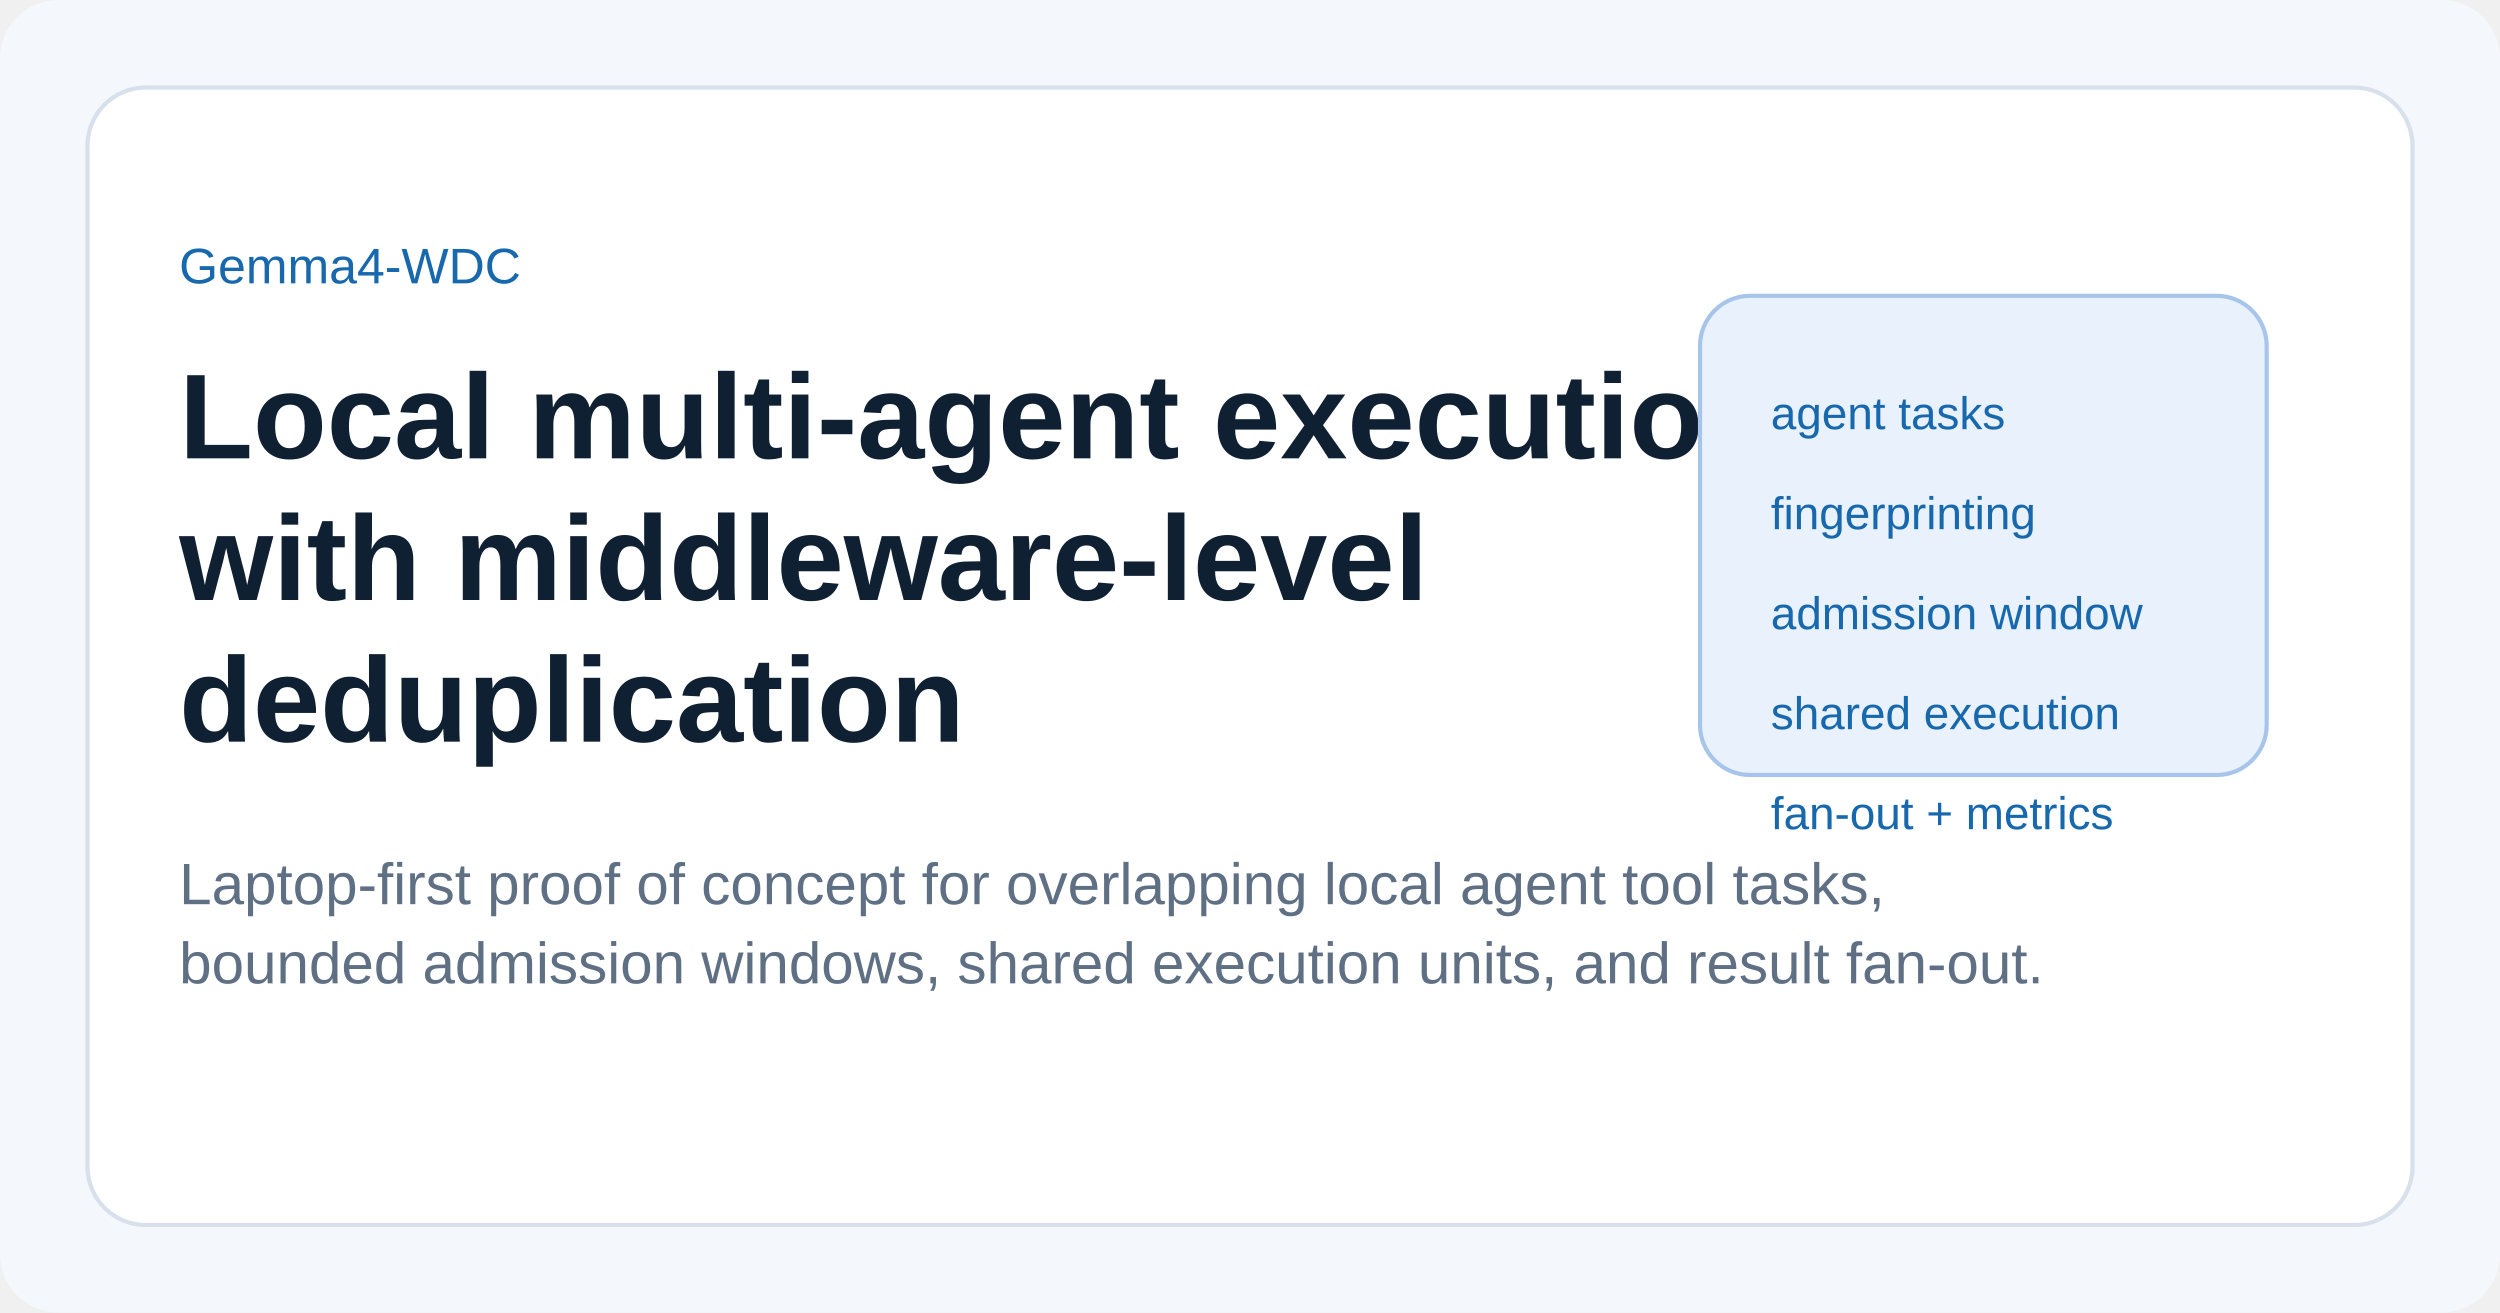
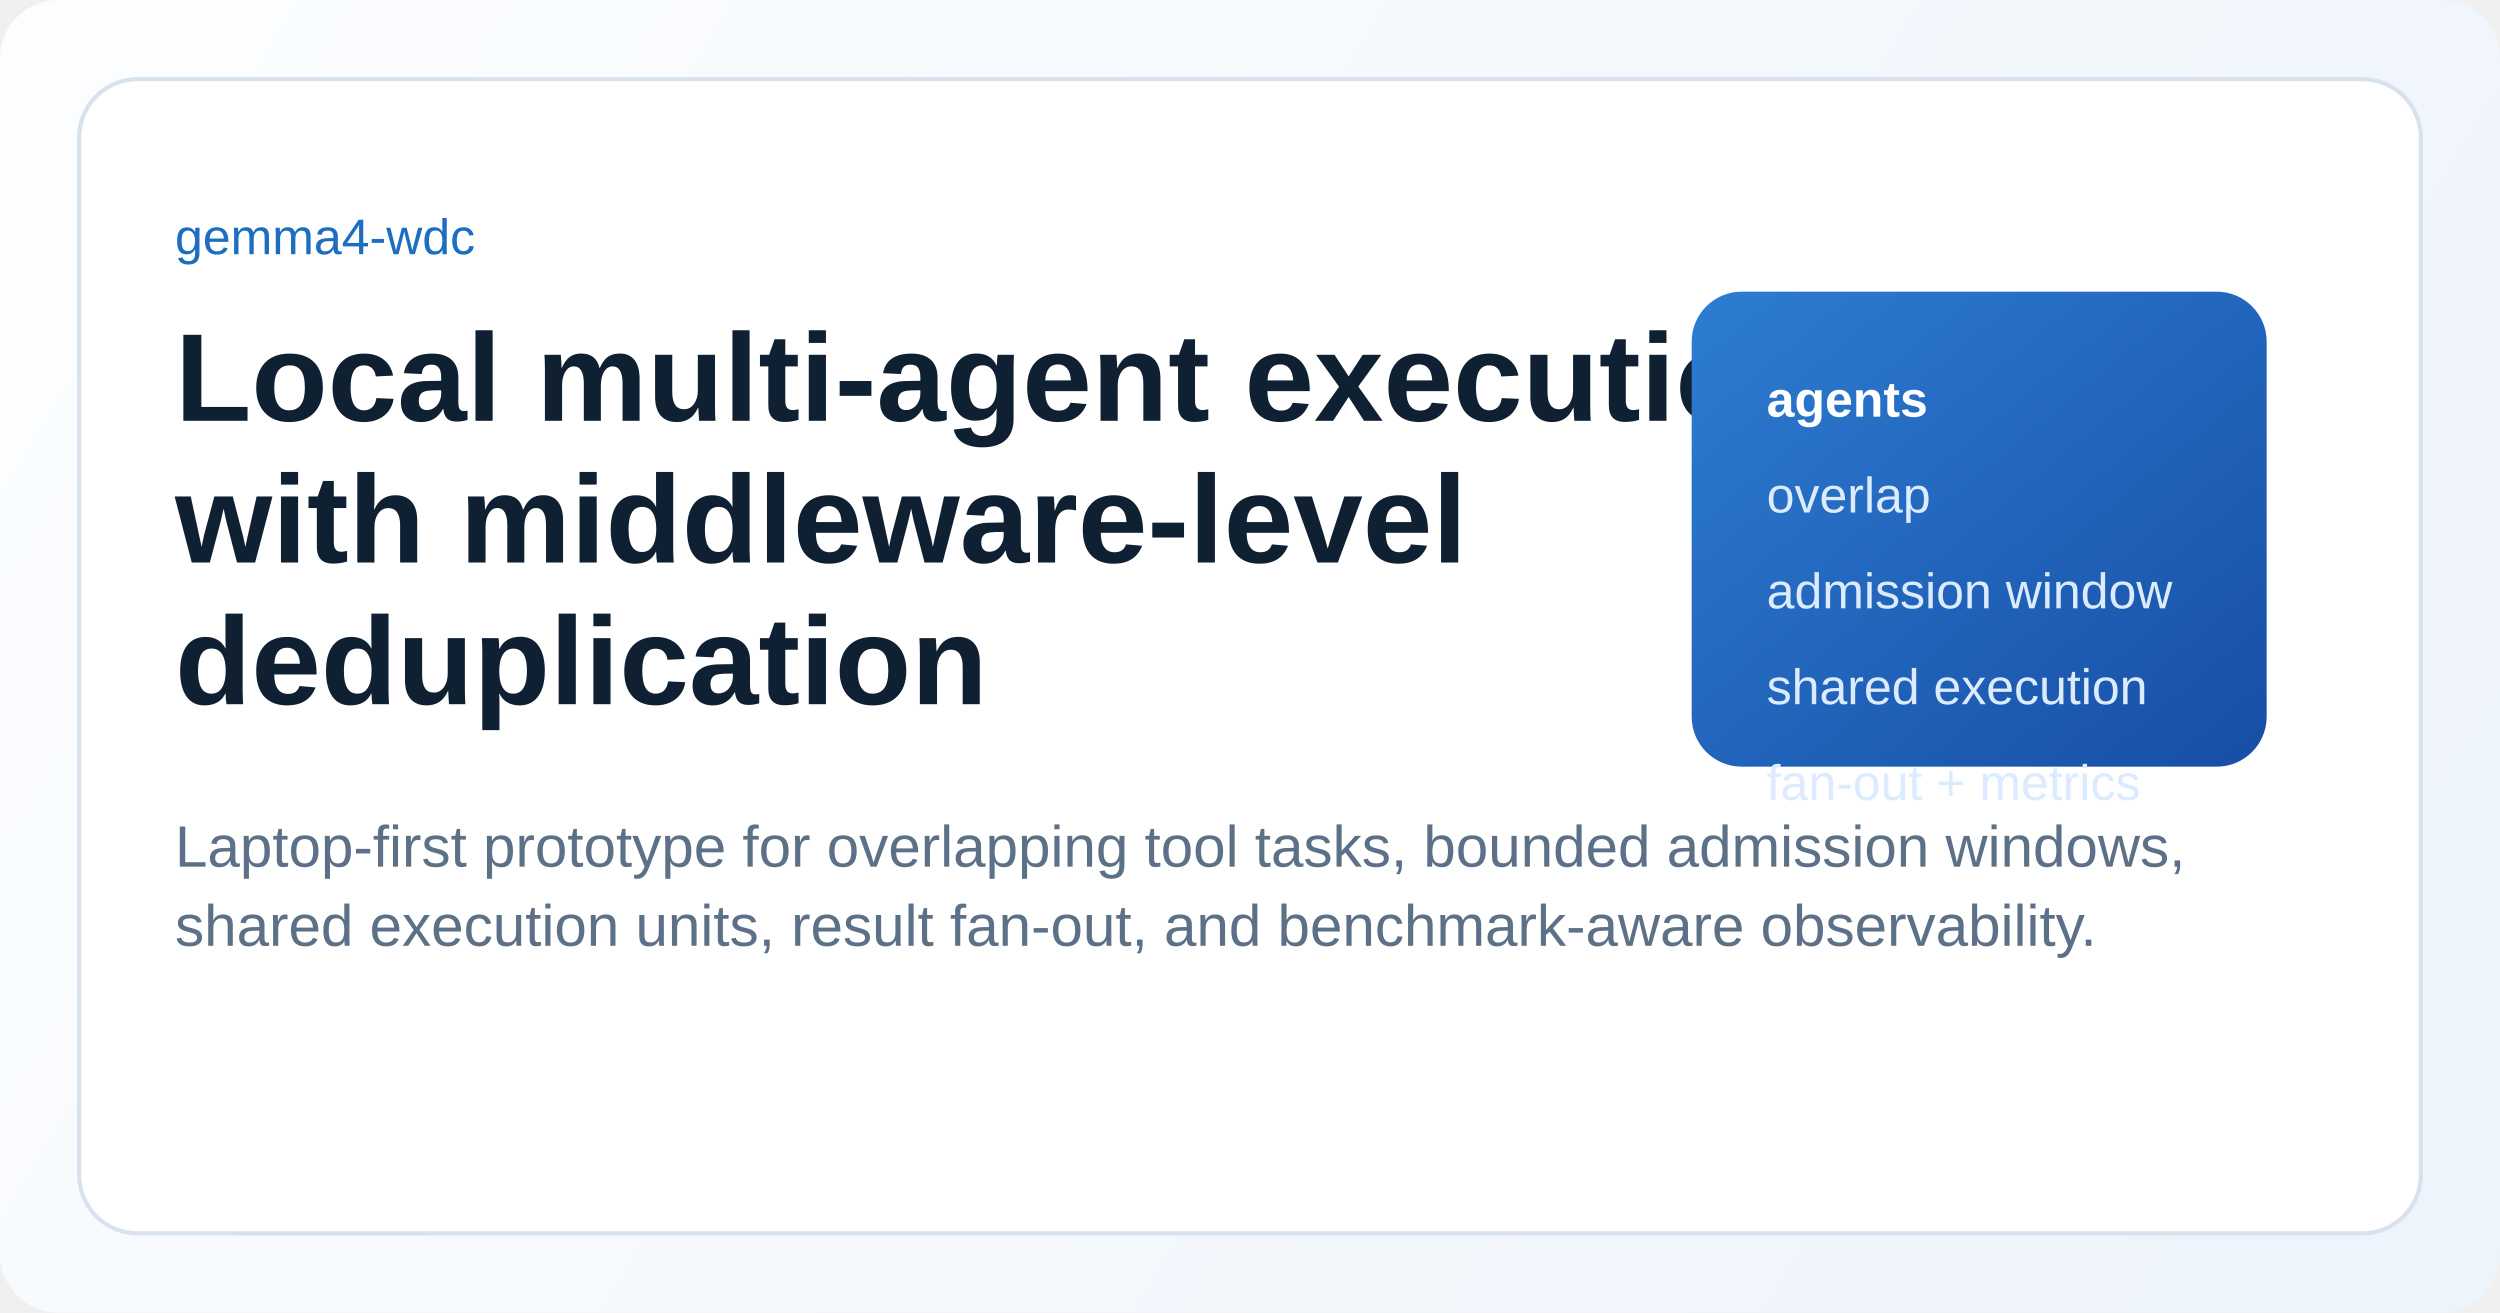
<svg xmlns="http://www.w3.org/2000/svg" width="1200" height="630" viewBox="0 0 1200 630" fill="none">
-   <rect width="1200" height="630" rx="28" fill="#F4F7FB" />
-   <rect x="42" y="42" width="1116" height="546" rx="28" fill="#FFFFFF" stroke="#D7E0EB" stroke-width="2" />
-   <text x="86" y="136" fill="#1768AC" font-family="IBM Plex Mono, Arial" font-size="24">Gemma4-WDC</text>
-   <text x="86" y="220" fill="#102033" font-family="IBM Plex Sans, Arial" font-size="58" font-weight="600">Local multi-agent execution</text>
-   <text x="86" y="288" fill="#102033" font-family="IBM Plex Sans, Arial" font-size="58" font-weight="600">with middleware-level</text>
-   <text x="86" y="356" fill="#102033" font-family="IBM Plex Sans, Arial" font-size="58" font-weight="600">deduplication</text>
-   <text x="86" y="434" fill="#5F7084" font-family="IBM Plex Sans, Arial" font-size="28">Laptop-first proof of concept for overlapping local agent tool tasks,</text>
-   <text x="86" y="472" fill="#5F7084" font-family="IBM Plex Sans, Arial" font-size="28">bounded admission windows, shared execution units, and result fan-out.</text>
-   <rect x="816" y="142" width="272" height="230" rx="24" fill="#E8F1FC" stroke="#A7C5EA" stroke-width="2" />
-   <text x="850" y="206" fill="#1768AC" font-family="IBM Plex Mono, Arial" font-size="22">agent tasks</text>
-   <text x="850" y="254" fill="#1768AC" font-family="IBM Plex Mono, Arial" font-size="22">fingerprinting</text>
-   <text x="850" y="302" fill="#1768AC" font-family="IBM Plex Mono, Arial" font-size="22">admission window</text>
-   <text x="850" y="350" fill="#1768AC" font-family="IBM Plex Mono, Arial" font-size="22">shared execution</text>
-   <text x="850" y="398" fill="#1768AC" font-family="IBM Plex Mono, Arial" font-size="22">fan-out + metrics</text>
+   <defs>
+     <linearGradient id="bg" x1="80" y1="20" x2="1080" y2="620" gradientUnits="userSpaceOnUse">
+       <stop stop-color="#FBFDFF" />
+       <stop offset="1" stop-color="#EEF4FB" />
+     </linearGradient>
+     <linearGradient id="accent" x1="0" y1="0" x2="1" y2="1">
+       <stop stop-color="#2D7DD2" />
+       <stop offset="1" stop-color="#174EA6" />
+     </linearGradient>
+   </defs>
+   <rect width="1200" height="630" rx="28" fill="url(#bg)" />
+   <rect x="38" y="38" width="1124" height="554" rx="28" fill="white" stroke="#D8E2EE" stroke-width="2" />
+   <text x="84" y="122" fill="#1D6DC0" font-family="IBM Plex Mono, Arial" font-size="24">gemma4-wdc</text>
+   <text x="84" y="202" fill="#102033" font-family="IBM Plex Sans, Arial" font-size="60" font-weight="600">Local multi-agent execution</text>
+   <text x="84" y="270" fill="#102033" font-family="IBM Plex Sans, Arial" font-size="60" font-weight="600">with middleware-level</text>
+   <text x="84" y="338" fill="#102033" font-family="IBM Plex Sans, Arial" font-size="60" font-weight="600">deduplication</text>
+   <text x="84" y="416" fill="#5C7087" font-family="IBM Plex Sans, Arial" font-size="28">Laptop-first prototype for overlapping tool tasks, bounded admission windows,</text>
+   <text x="84" y="454" fill="#5C7087" font-family="IBM Plex Sans, Arial" font-size="28">shared execution units, result fan-out, and benchmark-aware observability.</text>
+   <rect x="812" y="140" width="276" height="228" rx="24" fill="url(#accent)" />
+   <text x="848" y="200" fill="white" font-family="IBM Plex Sans, Arial" font-size="24" font-weight="600">agents</text>
+   <text x="848" y="246" fill="#DCEBFF" font-family="IBM Plex Sans, Arial" font-size="24">overlap</text>
+   <text x="848" y="292" fill="#DCEBFF" font-family="IBM Plex Sans, Arial" font-size="24">admission window</text>
+   <text x="848" y="338" fill="#DCEBFF" font-family="IBM Plex Sans, Arial" font-size="24">shared execution</text>
+   <text x="848" y="384" fill="#DCEBFF" font-family="IBM Plex Sans, Arial" font-size="24">fan-out + metrics</text>
</svg>
